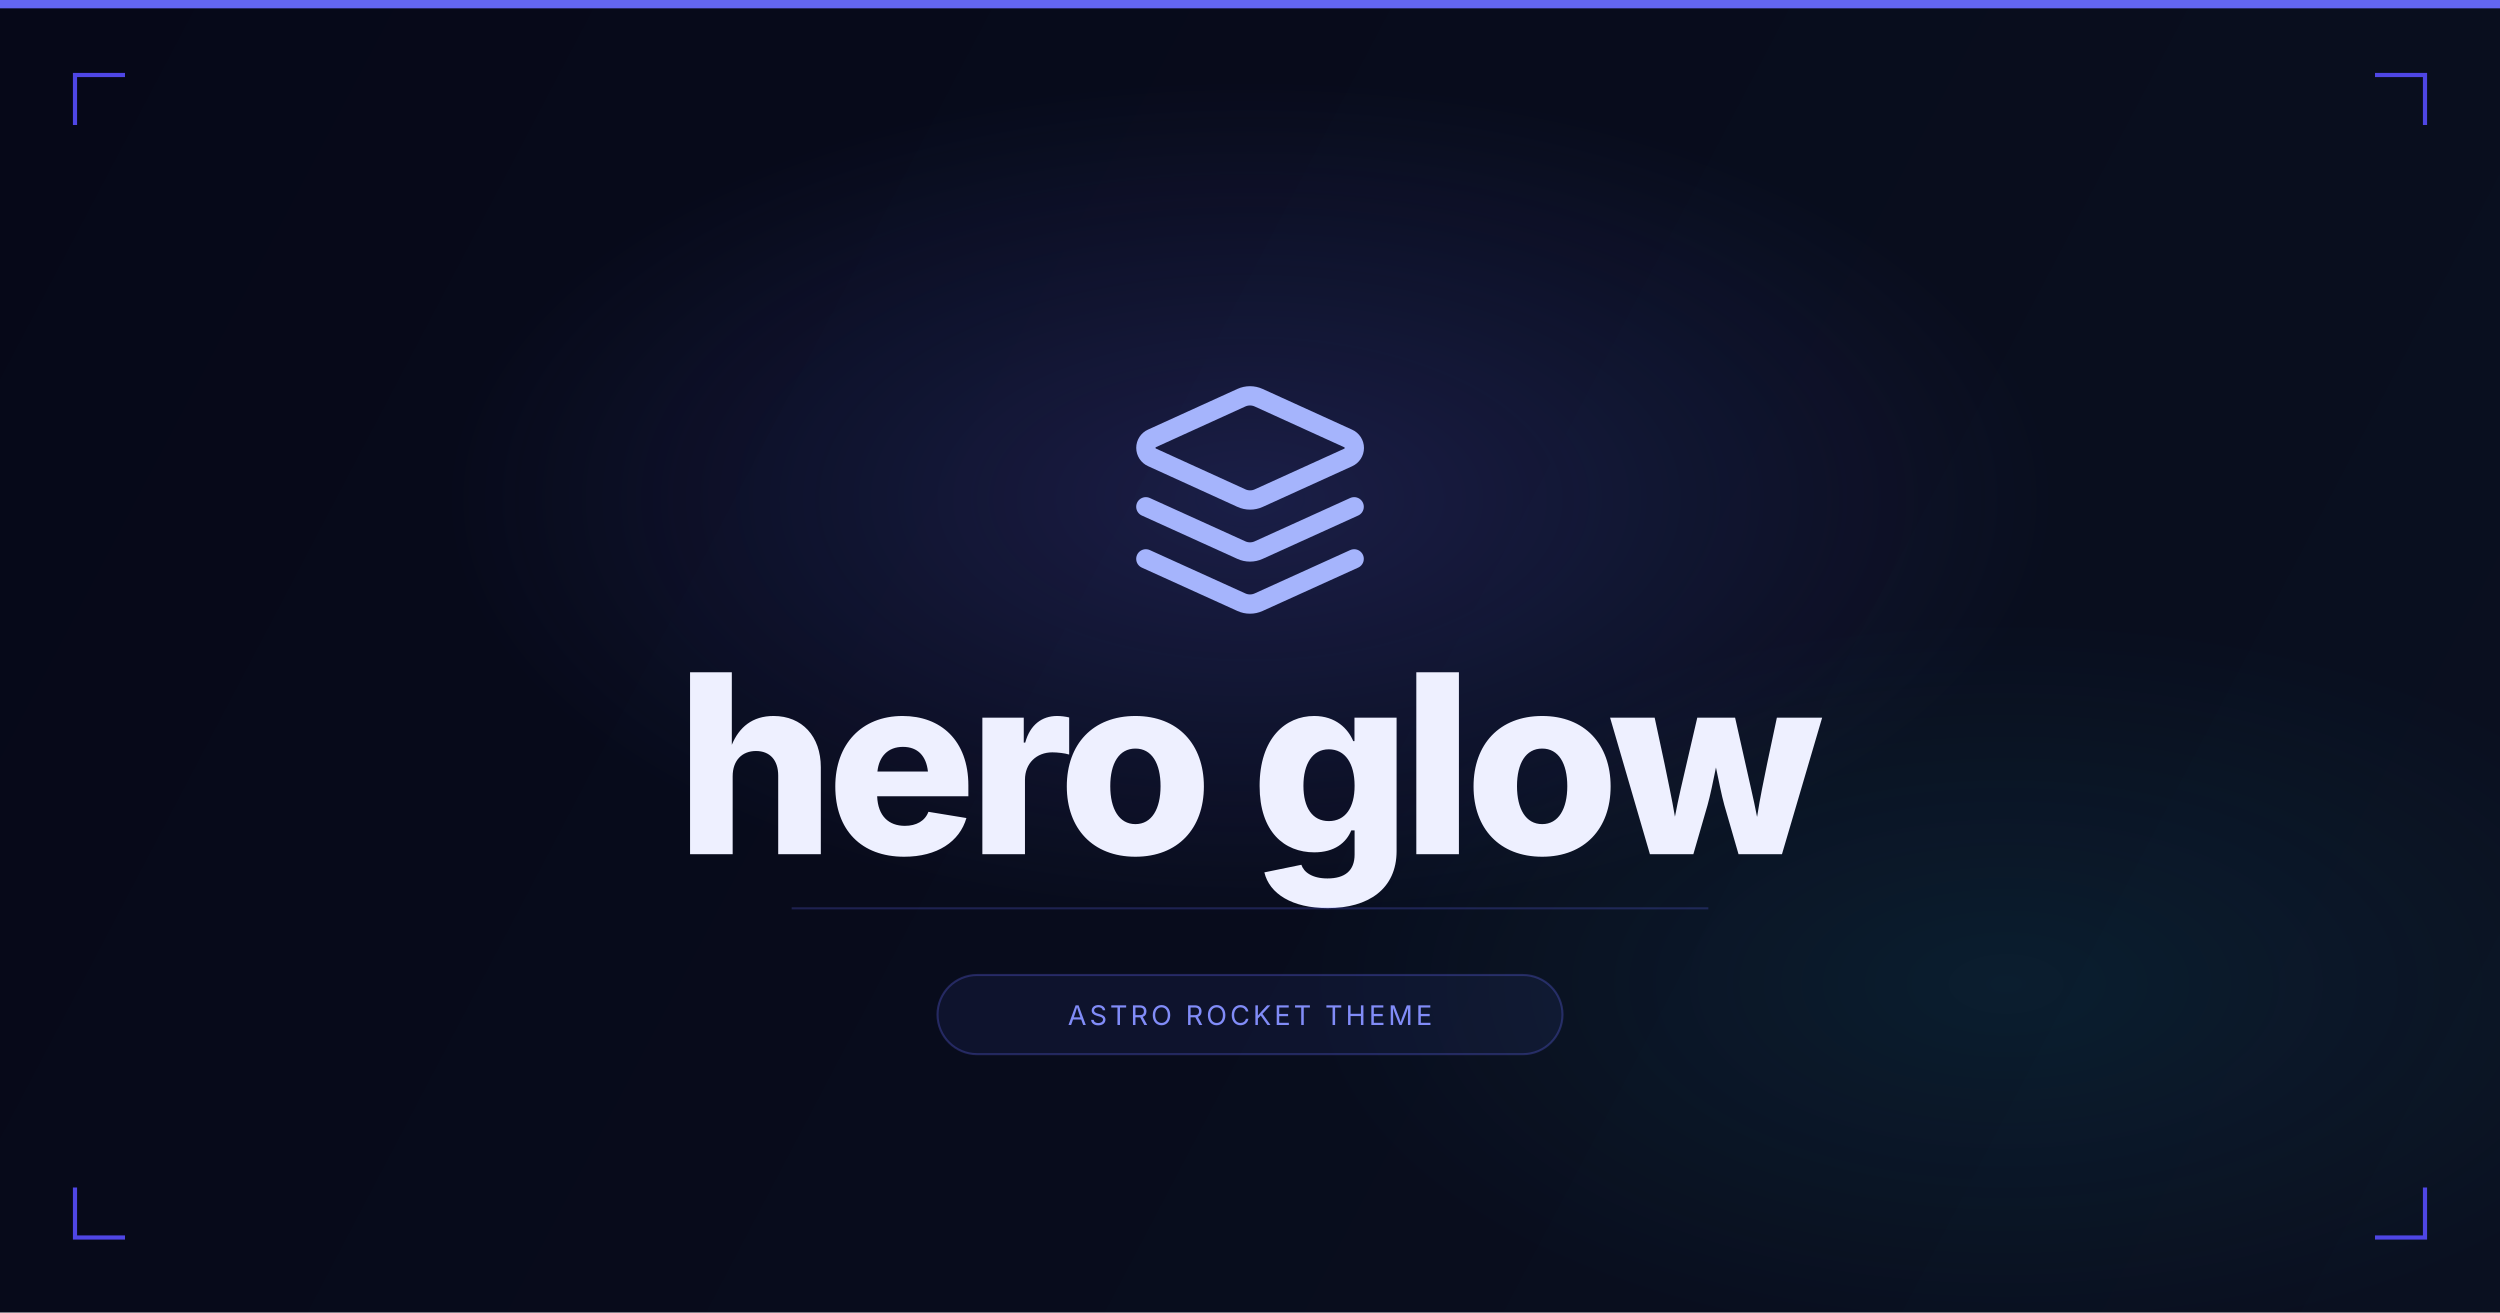
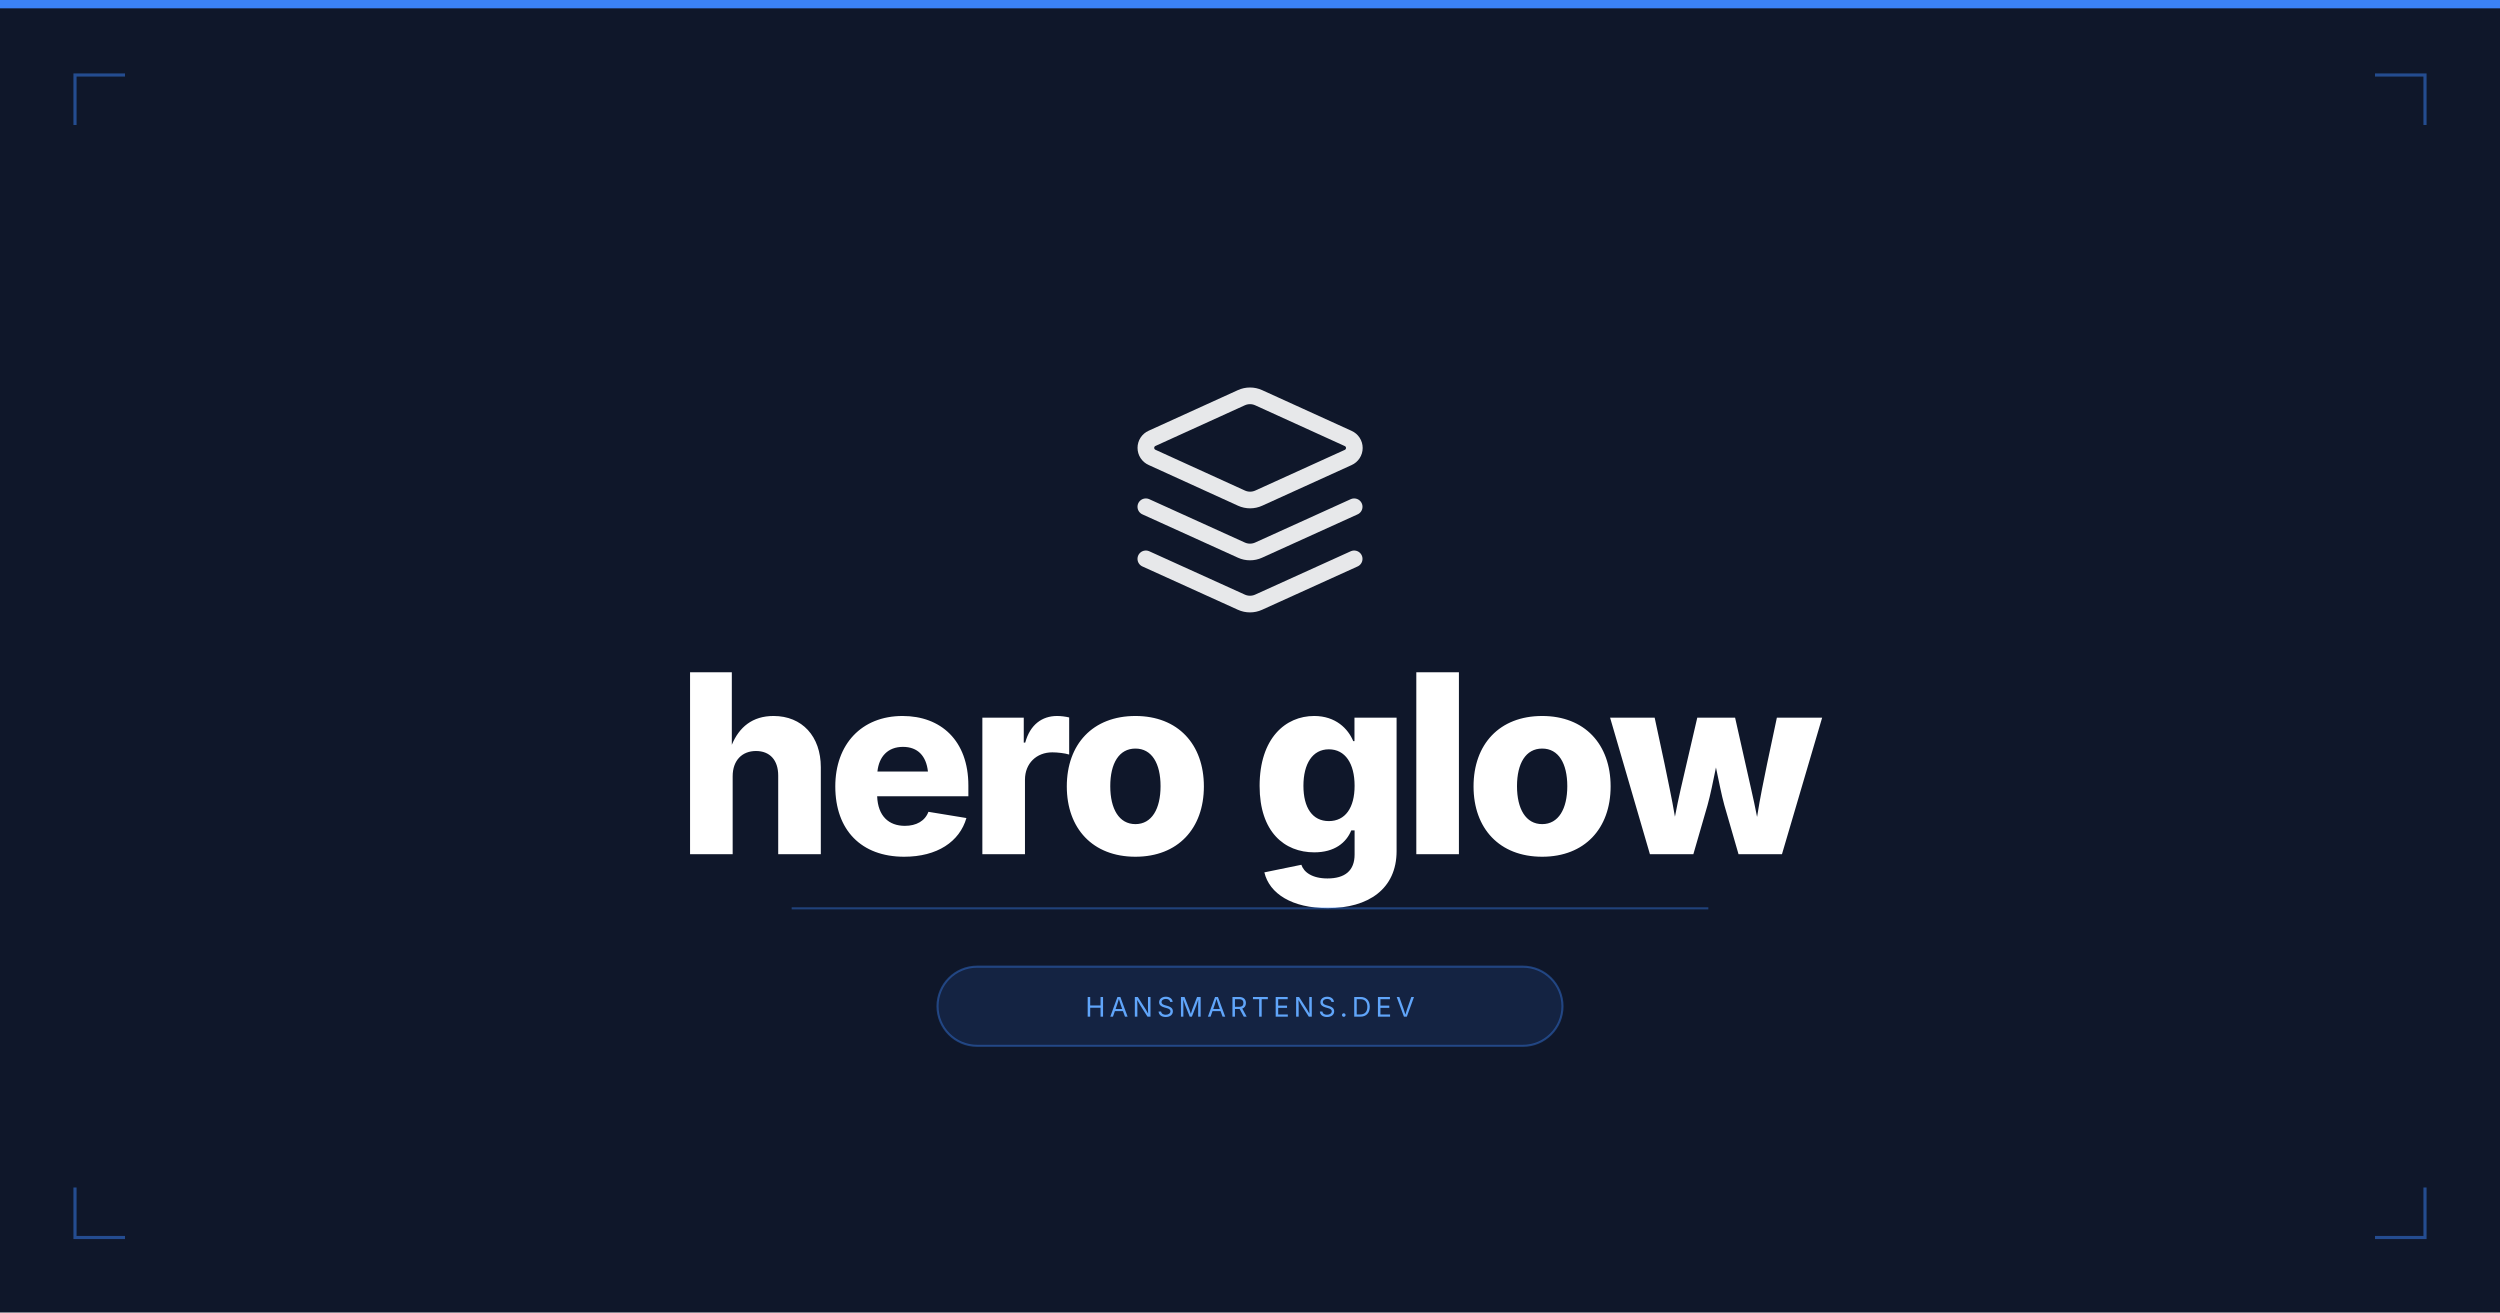
<svg xmlns="http://www.w3.org/2000/svg" width="1200" height="630" viewBox="0 0 1200 630" fill="none">
-   <style>
-     .bi-bd { display: none }
-     html.dark .bi-bl { display: none }
-     html.dark .bi-bd { display: block }
-     .bi-ic { stroke: #a5b4fc }
-     .bi-tt { fill: #eef0ff }
-     .bi-sl { stroke: rgba(99,102,241,.25) }
-     .bi-bb { fill: rgba(99,102,241,.08); stroke: rgba(99,102,241,.3) }
-     .bi-bt { fill: #818cf8 }
-     .bi-cr { stroke: #4f46e5 }
-   </style>
-   <defs>
-     <linearGradient id="hgc-bl" x1="0" y1="0" x2="1200" y2="630" gradientUnits="userSpaceOnUse">
-       <stop offset="0%" stop-color="#060818" />
-       <stop offset="100%" stop-color="#0a1020" />
-     </linearGradient>
-     <linearGradient id="hgc-bd" x1="0" y1="0" x2="1200" y2="630" gradientUnits="userSpaceOnUse">
-       <stop offset="0%" stop-color="#060818" />
-       <stop offset="100%" stop-color="#0a1020" />
-     </linearGradient>
-     <radialGradient id="hgc-glow" cx="50%" cy="38%" r="32%" gradientUnits="objectBoundingBox">
-       <stop offset="0%" stop-color="#6366f1" stop-opacity="0.20" />
-       <stop offset="100%" stop-color="#6366f1" stop-opacity="0" />
-     </radialGradient>
-     <radialGradient id="hgc-glow2" cx="80%" cy="75%" r="28%" gradientUnits="objectBoundingBox">
-       <stop offset="0%" stop-color="#22d3ee" stop-opacity="0.08" />
-       <stop offset="100%" stop-color="#22d3ee" stop-opacity="0" />
-     </radialGradient>
-   </defs>
-   <rect width="1200" height="630" fill="url(#hgc-bl)" class="bi-bl" />
-   <rect width="1200" height="630" fill="url(#hgc-bd)" class="bi-bd" />
-   <rect width="1200" height="630" fill="url(#hgc-glow)" />
-   <rect width="1200" height="630" fill="url(#hgc-glow2)" />
-   <rect x="0" y="0" width="1200" height="4" fill="#6366f1" />
-   <g transform="translate(540, 180) scale(5)" stroke="#312e81" stroke-width="1.85" stroke-linecap="round" stroke-linejoin="round" fill="none" class="bi-ic">
+   <rect width="1200" height="630" fill="#0f172a" />
+   <rect x="0" y="0" width="1200" height="4" fill="#3b82f6" />
+   <g transform="translate(540, 180) scale(5)" stroke="#ffffff" stroke-width="1.6" stroke-linecap="round" stroke-linejoin="round" fill="none" opacity="0.9">
    <path d="m12.83 2.18a2 2 0 0 0-1.66 0L2.6 6.08a1 1 0 0 0 0 1.83l8.58 3.91a2 2 0 0 0 1.66 0l8.58-3.9a1 1 0 0 0 0-1.83Z" />
    <path d="m22 17.65-9.17 4.16a2 2 0 0 1-1.66 0L2 17.65" />
    <path d="m22 12.65-9.17 4.16a2 2 0 0 1-1.66 0L2 12.65" />
  </g>
-   <text x="600" y="410" font-family="'Outfit Variable', 'Outfit', -apple-system, BlinkMacSystemFont, 'Segoe UI', sans-serif" font-size="120" font-weight="800" fill="#eef0ff" text-anchor="middle" letter-spacing="-4" class="bi-tt">hero glow</text>
-   <line x1="380" y1="436" x2="820" y2="436" stroke="rgba(99,102,241,0.5)" stroke-width="1" class="bi-sl" />
-   <rect x="450" y="468" width="300" height="38" rx="19" fill="rgba(99,102,241,0.12)" stroke="rgba(79,70,229,0.4)" stroke-width="1" class="bi-bb" />
-   <text x="600" y="492" font-family="'Outfit Variable', 'Outfit', -apple-system, BlinkMacSystemFont, 'Segoe UI', sans-serif" font-size="13" fill="#818cf8" text-anchor="middle" letter-spacing="1.5" class="bi-bt">ASTRO ROCKET THEME</text>
-   <path d="M 36 60 L 36 36 L 60 36" stroke-width="2" fill="none" class="bi-cr" />
-   <path d="M 1140 36 L 1164 36 L 1164 60" stroke-width="2" fill="none" class="bi-cr" />
-   <path d="M 36 570 L 36 594 L 60 594" stroke-width="2" fill="none" class="bi-cr" />
-   <path d="M 1140 594 L 1164 594 L 1164 570" stroke-width="2" fill="none" class="bi-cr" />
+   <text x="600" y="410" font-family="system-ui, -apple-system, sans-serif" font-size="120" font-weight="800" fill="#ffffff" text-anchor="middle" letter-spacing="-4">hero glow</text>
+   <line x1="380" y1="436" x2="820" y2="436" stroke="#3b82f6" stroke-width="1" stroke-opacity="0.4" />
+   <rect x="450" y="464" width="300" height="38" rx="19" fill="#3b82f6" fill-opacity="0.12" stroke="#3b82f6" stroke-opacity="0.4" stroke-width="1" />
+   <text x="600" y="488" font-family="system-ui, -apple-system, sans-serif" font-size="13" fill="#60a5fa" text-anchor="middle" letter-spacing="2">HANSMARTENS.DEV</text>
+   <path d="M 36 60 L 36 36 L 60 36" stroke="#3b82f6" stroke-width="1.5" fill="none" stroke-opacity="0.5" />
+   <path d="M 1140 36 L 1164 36 L 1164 60" stroke="#3b82f6" stroke-width="1.5" fill="none" stroke-opacity="0.5" />
+   <path d="M 36 570 L 36 594 L 60 594" stroke="#3b82f6" stroke-width="1.5" fill="none" stroke-opacity="0.5" />
+   <path d="M 1140 594 L 1164 594 L 1164 570" stroke="#3b82f6" stroke-width="1.5" fill="none" stroke-opacity="0.5" />
</svg>
